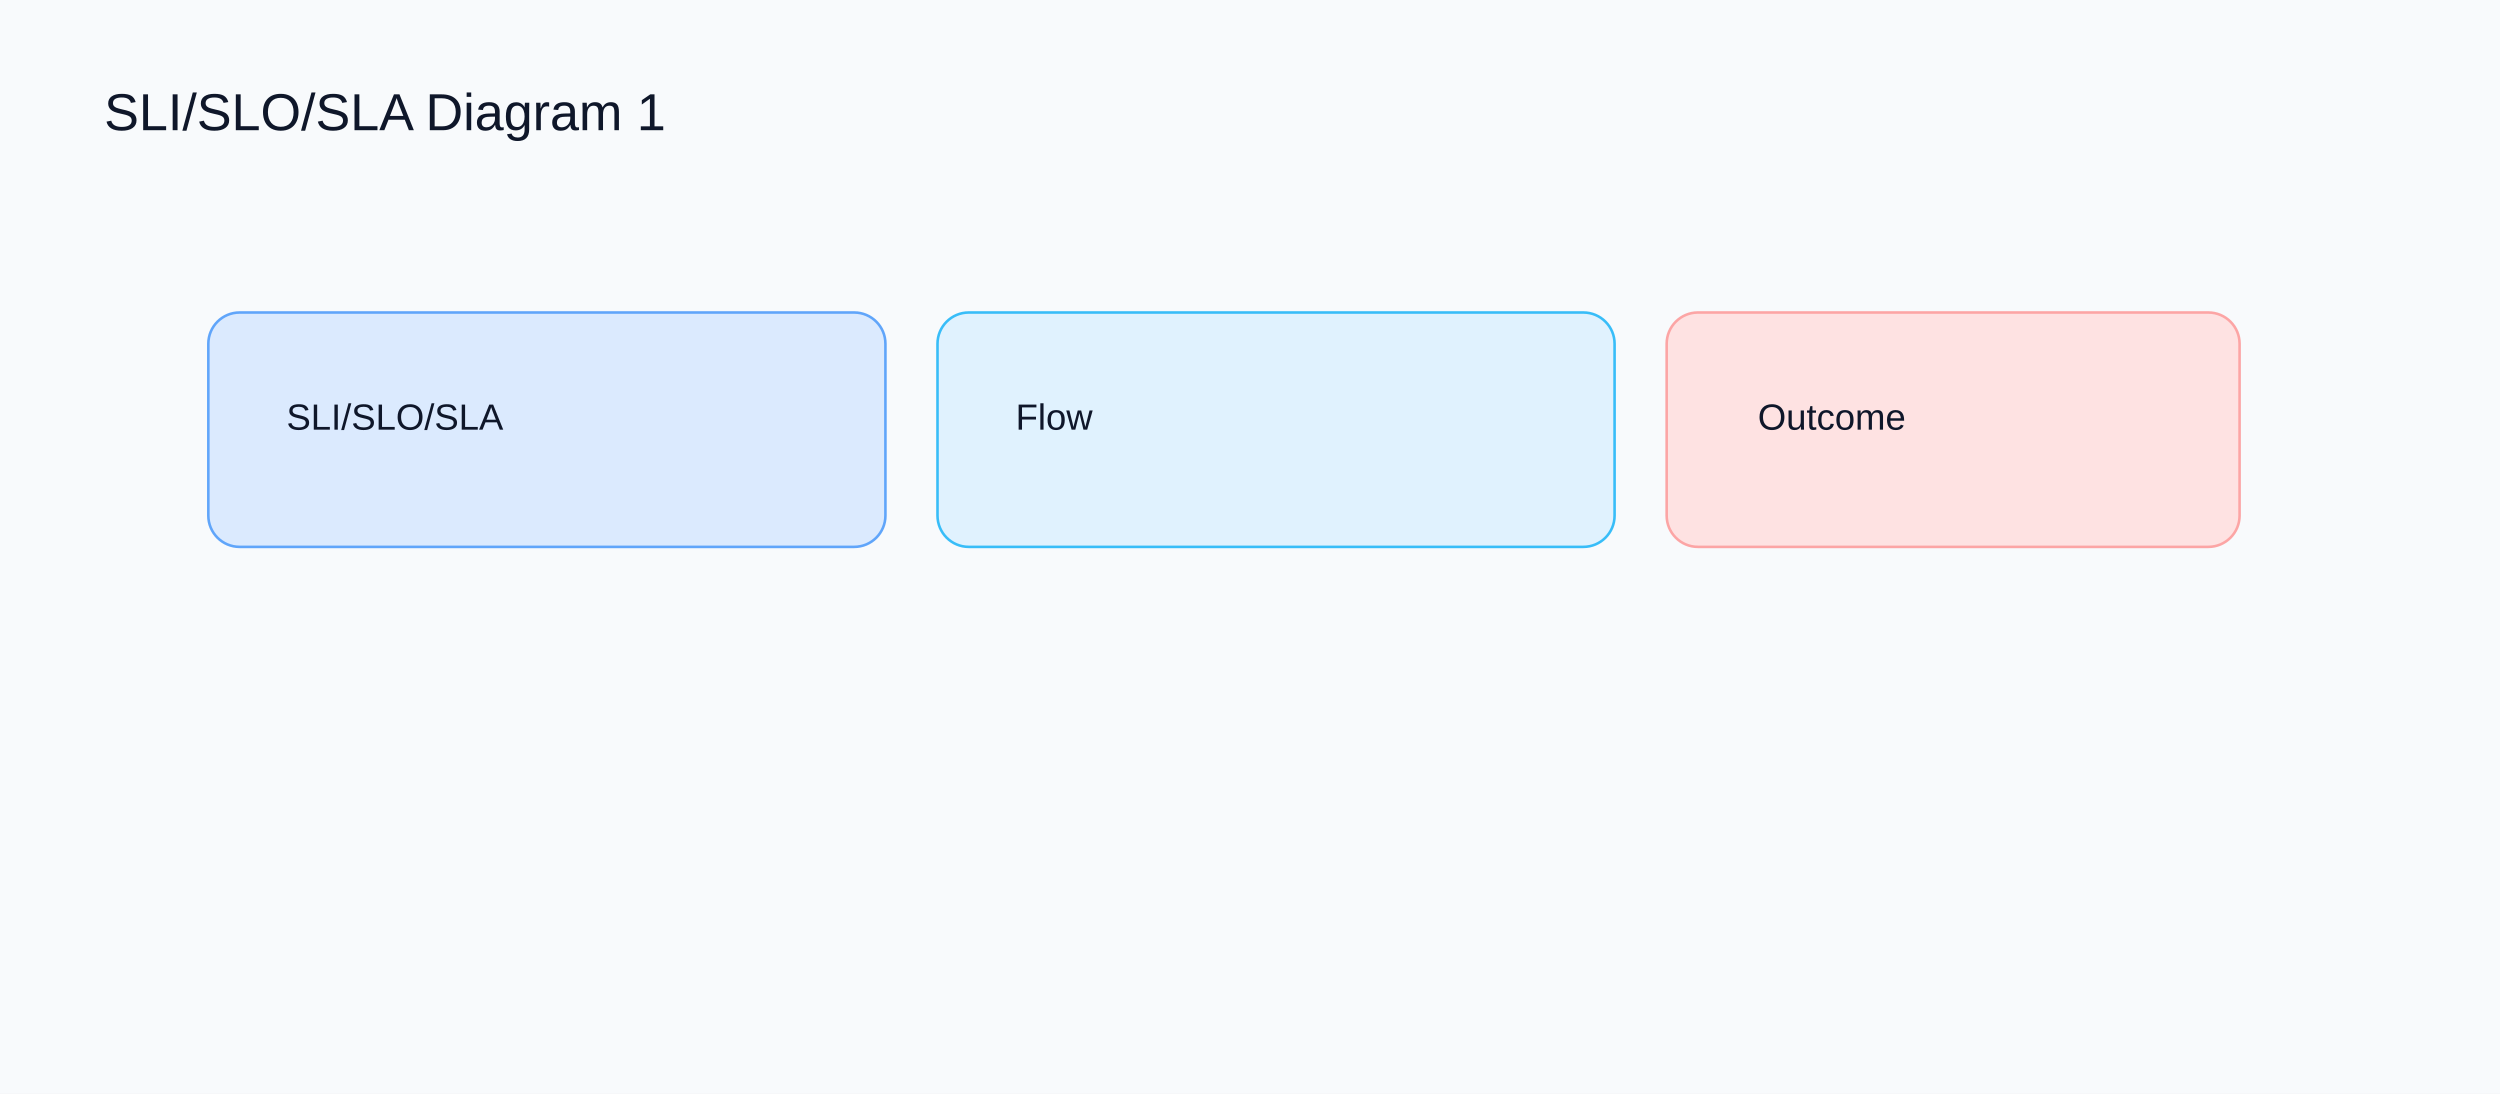
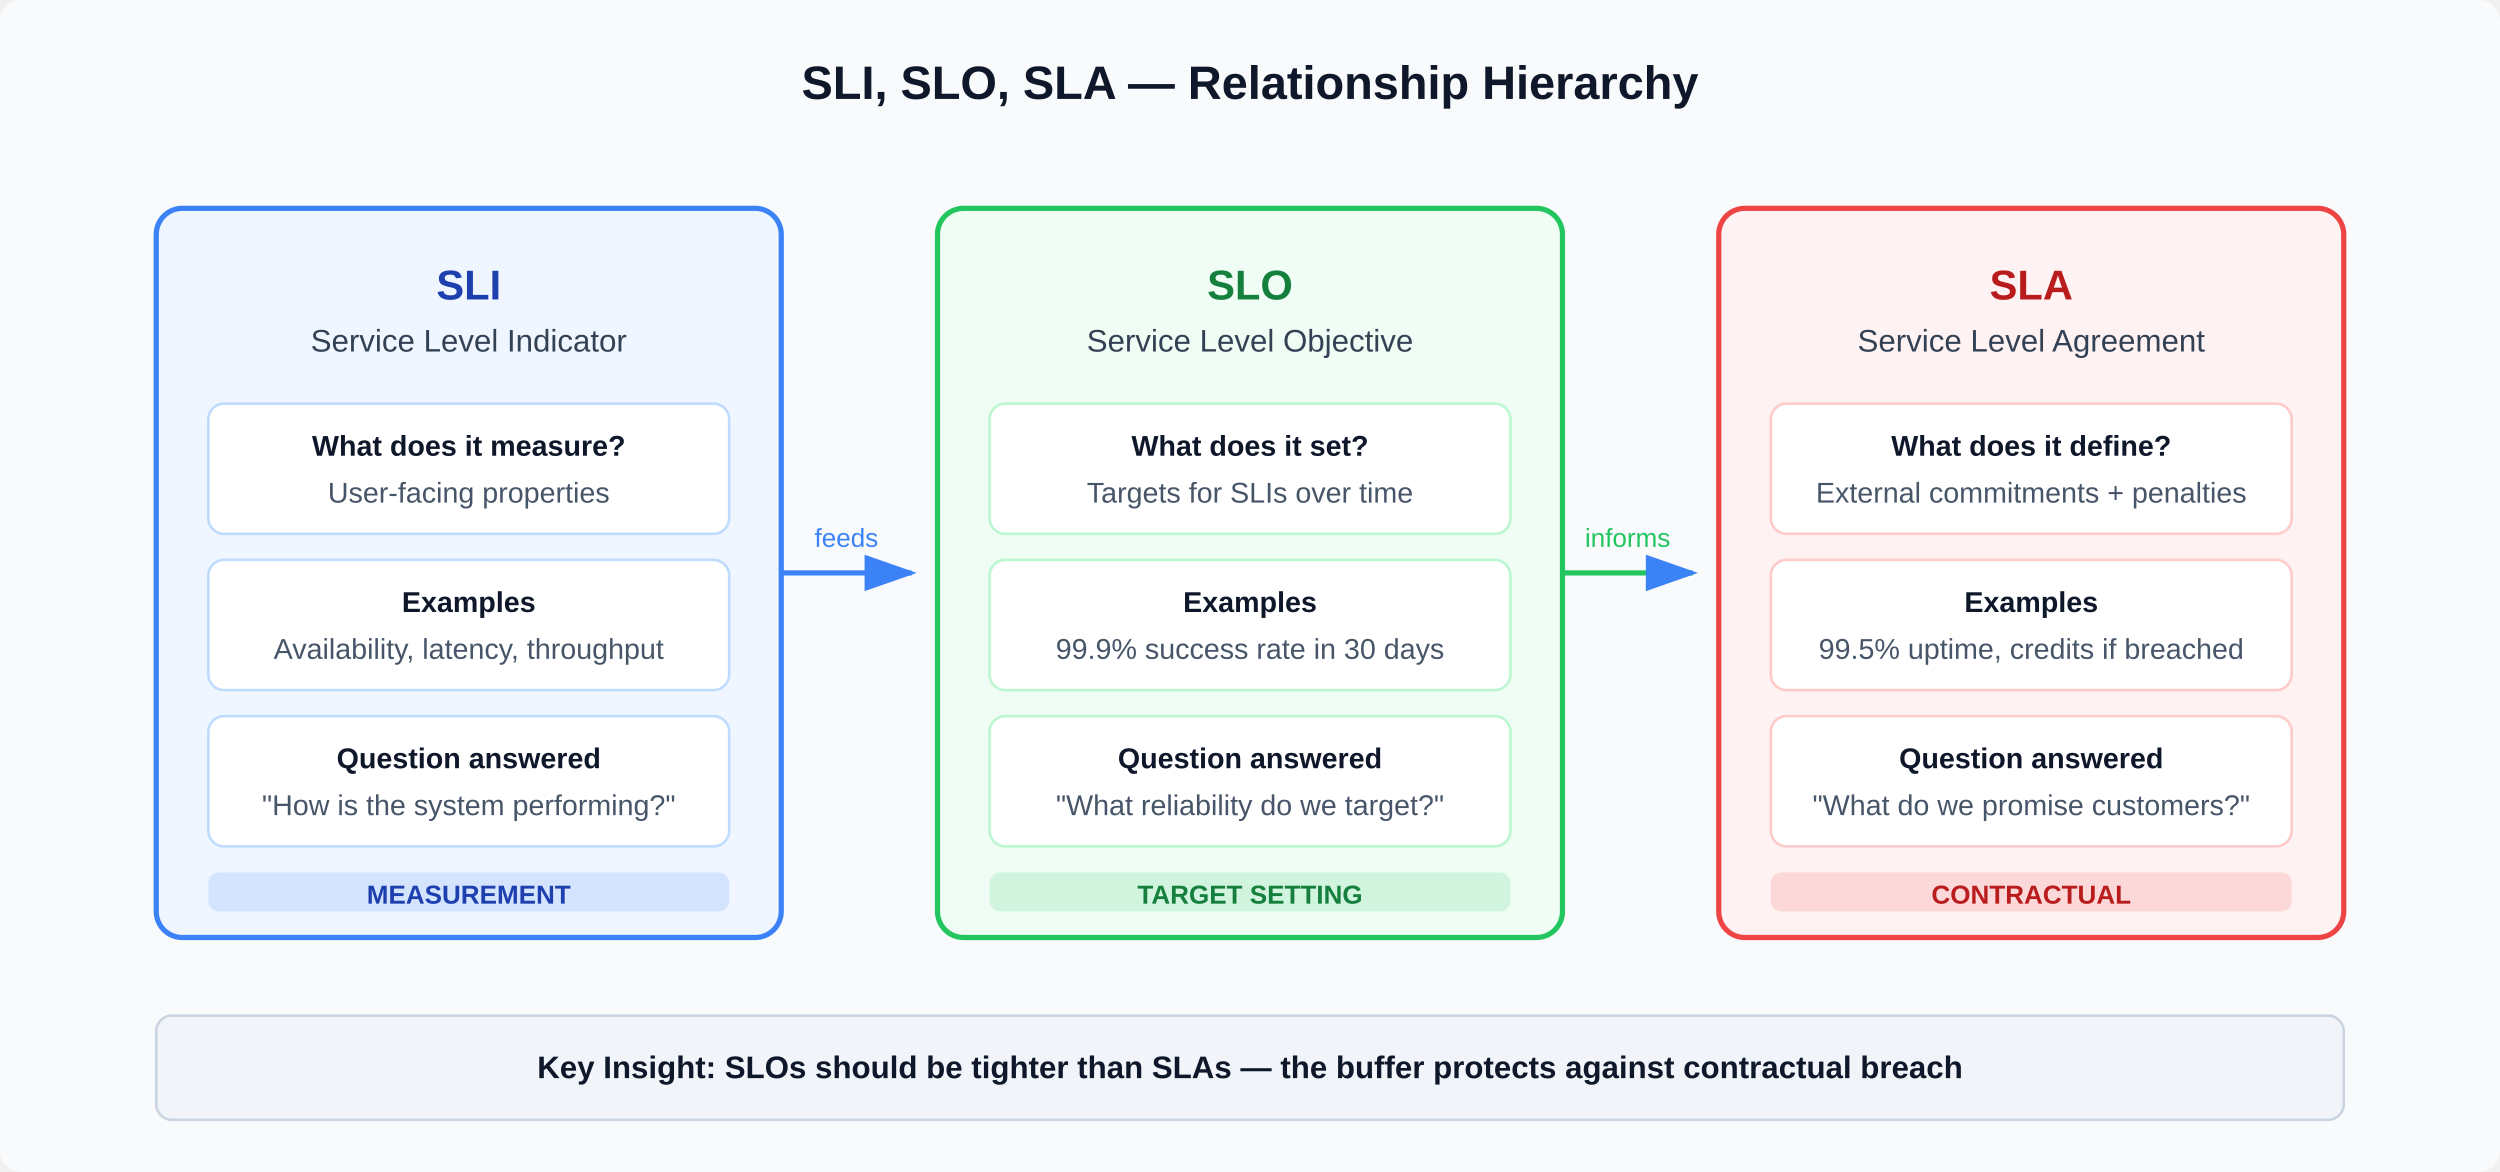
- <svg xmlns="http://www.w3.org/2000/svg" width="960" height="420" viewBox="0 0 960 420">
-   <rect width="960" height="420" fill="#f8fafc" />
-   <text x="40" y="50" font-family="Arial" font-size="20" fill="#0f172a">SLI/SLO/SLA Diagram 1</text>
-   <rect x="80" y="120" width="260" height="90" rx="12" fill="#dbeafe" stroke="#60a5fa" />
-   <text x="110" y="165" font-family="Arial" font-size="14" fill="#0f172a">SLI/SLO/SLA</text>
-   <rect x="360" y="120" width="260" height="90" rx="12" fill="#e0f2fe" stroke="#38bdf8" />
-   <text x="390" y="165" font-family="Arial" font-size="14" fill="#0f172a">Flow</text>
-   <rect x="640" y="120" width="220" height="90" rx="12" fill="#fee2e2" stroke="#fca5a5" />
-   <text x="675" y="165" font-family="Arial" font-size="14" fill="#0f172a">Outcome</text>
+ <svg xmlns="http://www.w3.org/2000/svg" width="960" height="450" viewBox="0 0 960 450">
+   <defs>
+     <marker id="arrowhead-sli" markerWidth="10" markerHeight="7" refX="9" refY="3.5" orient="auto">
+       <polygon points="0 0, 10 3.5, 0 7" fill="#3b82f6" />
+     </marker>
+   </defs>
+   <rect width="960" height="450" rx="8" fill="#f8fafc" />
+   <text x="480" y="38" font-family="Arial, sans-serif" font-size="18" font-weight="bold" fill="#0f172a" text-anchor="middle">SLI, SLO, SLA — Relationship Hierarchy</text>
+   <rect x="60" y="80" width="240" height="280" rx="10" fill="#eff6ff" stroke="#3b82f6" stroke-width="2" />
+   <text x="180" y="115" font-family="Arial, sans-serif" font-size="16" font-weight="bold" fill="#1e40af" text-anchor="middle">SLI</text>
+   <text x="180" y="135" font-family="Arial, sans-serif" font-size="12" fill="#334155" text-anchor="middle">Service Level Indicator</text>
+   <rect x="80" y="155" width="200" height="50" rx="6" fill="#ffffff" stroke="#bfdbfe" />
+   <text x="180" y="175" font-family="Arial, sans-serif" font-size="11" font-weight="bold" fill="#0f172a" text-anchor="middle">What does it measure?</text>
+   <text x="180" y="193" font-family="Arial, sans-serif" font-size="11" fill="#475569" text-anchor="middle">User-facing properties</text>
+   <rect x="80" y="215" width="200" height="50" rx="6" fill="#ffffff" stroke="#bfdbfe" />
+   <text x="180" y="235" font-family="Arial, sans-serif" font-size="11" font-weight="bold" fill="#0f172a" text-anchor="middle">Examples</text>
+   <text x="180" y="253" font-family="Arial, sans-serif" font-size="11" fill="#475569" text-anchor="middle">Availability, latency, throughput</text>
+   <rect x="80" y="275" width="200" height="50" rx="6" fill="#ffffff" stroke="#bfdbfe" />
+   <text x="180" y="295" font-family="Arial, sans-serif" font-size="11" font-weight="bold" fill="#0f172a" text-anchor="middle">Question answered</text>
+   <text x="180" y="313" font-family="Arial, sans-serif" font-size="11" fill="#475569" text-anchor="middle">"How is the system performing?"</text>
+   <rect x="80" y="335" width="200" height="15" rx="4" fill="#3b82f6" opacity="0.15" />
+   <text x="180" y="347" font-family="Arial, sans-serif" font-size="10" font-weight="bold" fill="#1e40af" text-anchor="middle">MEASUREMENT</text>
+   <line x1="300" y1="220" x2="350" y2="220" stroke="#3b82f6" stroke-width="2" marker-end="url(#arrowhead-sli)" />
+   <text x="325" y="210" font-family="Arial, sans-serif" font-size="10" fill="#3b82f6" text-anchor="middle">feeds</text>
+   <rect x="360" y="80" width="240" height="280" rx="10" fill="#f0fdf4" stroke="#22c55e" stroke-width="2" />
+   <text x="480" y="115" font-family="Arial, sans-serif" font-size="16" font-weight="bold" fill="#15803d" text-anchor="middle">SLO</text>
+   <text x="480" y="135" font-family="Arial, sans-serif" font-size="12" fill="#334155" text-anchor="middle">Service Level Objective</text>
+   <rect x="380" y="155" width="200" height="50" rx="6" fill="#ffffff" stroke="#bbf7d0" />
+   <text x="480" y="175" font-family="Arial, sans-serif" font-size="11" font-weight="bold" fill="#0f172a" text-anchor="middle">What does it set?</text>
+   <text x="480" y="193" font-family="Arial, sans-serif" font-size="11" fill="#475569" text-anchor="middle">Targets for SLIs over time</text>
+   <rect x="380" y="215" width="200" height="50" rx="6" fill="#ffffff" stroke="#bbf7d0" />
+   <text x="480" y="235" font-family="Arial, sans-serif" font-size="11" font-weight="bold" fill="#0f172a" text-anchor="middle">Examples</text>
+   <text x="480" y="253" font-family="Arial, sans-serif" font-size="11" fill="#475569" text-anchor="middle">99.9% success rate in 30 days</text>
+   <rect x="380" y="275" width="200" height="50" rx="6" fill="#ffffff" stroke="#bbf7d0" />
+   <text x="480" y="295" font-family="Arial, sans-serif" font-size="11" font-weight="bold" fill="#0f172a" text-anchor="middle">Question answered</text>
+   <text x="480" y="313" font-family="Arial, sans-serif" font-size="11" fill="#475569" text-anchor="middle">"What reliability do we target?"</text>
+   <rect x="380" y="335" width="200" height="15" rx="4" fill="#22c55e" opacity="0.15" />
+   <text x="480" y="347" font-family="Arial, sans-serif" font-size="10" font-weight="bold" fill="#15803d" text-anchor="middle">TARGET SETTING</text>
+   <line x1="600" y1="220" x2="650" y2="220" stroke="#22c55e" stroke-width="2" marker-end="url(#arrowhead-sli)" />
+   <text x="625" y="210" font-family="Arial, sans-serif" font-size="10" fill="#22c55e" text-anchor="middle">informs</text>
+   <rect x="660" y="80" width="240" height="280" rx="10" fill="#fef2f2" stroke="#ef4444" stroke-width="2" />
+   <text x="780" y="115" font-family="Arial, sans-serif" font-size="16" font-weight="bold" fill="#b91c1c" text-anchor="middle">SLA</text>
+   <text x="780" y="135" font-family="Arial, sans-serif" font-size="12" fill="#334155" text-anchor="middle">Service Level Agreement</text>
+   <rect x="680" y="155" width="200" height="50" rx="6" fill="#ffffff" stroke="#fecaca" />
+   <text x="780" y="175" font-family="Arial, sans-serif" font-size="11" font-weight="bold" fill="#0f172a" text-anchor="middle">What does it define?</text>
+   <text x="780" y="193" font-family="Arial, sans-serif" font-size="11" fill="#475569" text-anchor="middle">External commitments + penalties</text>
+   <rect x="680" y="215" width="200" height="50" rx="6" fill="#ffffff" stroke="#fecaca" />
+   <text x="780" y="235" font-family="Arial, sans-serif" font-size="11" font-weight="bold" fill="#0f172a" text-anchor="middle">Examples</text>
+   <text x="780" y="253" font-family="Arial, sans-serif" font-size="11" fill="#475569" text-anchor="middle">99.5% uptime, credits if breached</text>
+   <rect x="680" y="275" width="200" height="50" rx="6" fill="#ffffff" stroke="#fecaca" />
+   <text x="780" y="295" font-family="Arial, sans-serif" font-size="11" font-weight="bold" fill="#0f172a" text-anchor="middle">Question answered</text>
+   <text x="780" y="313" font-family="Arial, sans-serif" font-size="11" fill="#475569" text-anchor="middle">"What do we promise customers?"</text>
+   <rect x="680" y="335" width="200" height="15" rx="4" fill="#ef4444" opacity="0.15" />
+   <text x="780" y="347" font-family="Arial, sans-serif" font-size="10" font-weight="bold" fill="#b91c1c" text-anchor="middle">CONTRACTUAL</text>
+   <rect x="60" y="390" width="840" height="40" rx="6" fill="#f1f5f9" stroke="#cbd5e1" />
+   <text x="480" y="414" font-family="Arial, sans-serif" font-size="12" font-weight="bold" fill="#0f172a" text-anchor="middle">Key Insight: SLOs should be tighter than SLAs — the buffer protects against contractual breach</text>
</svg>
